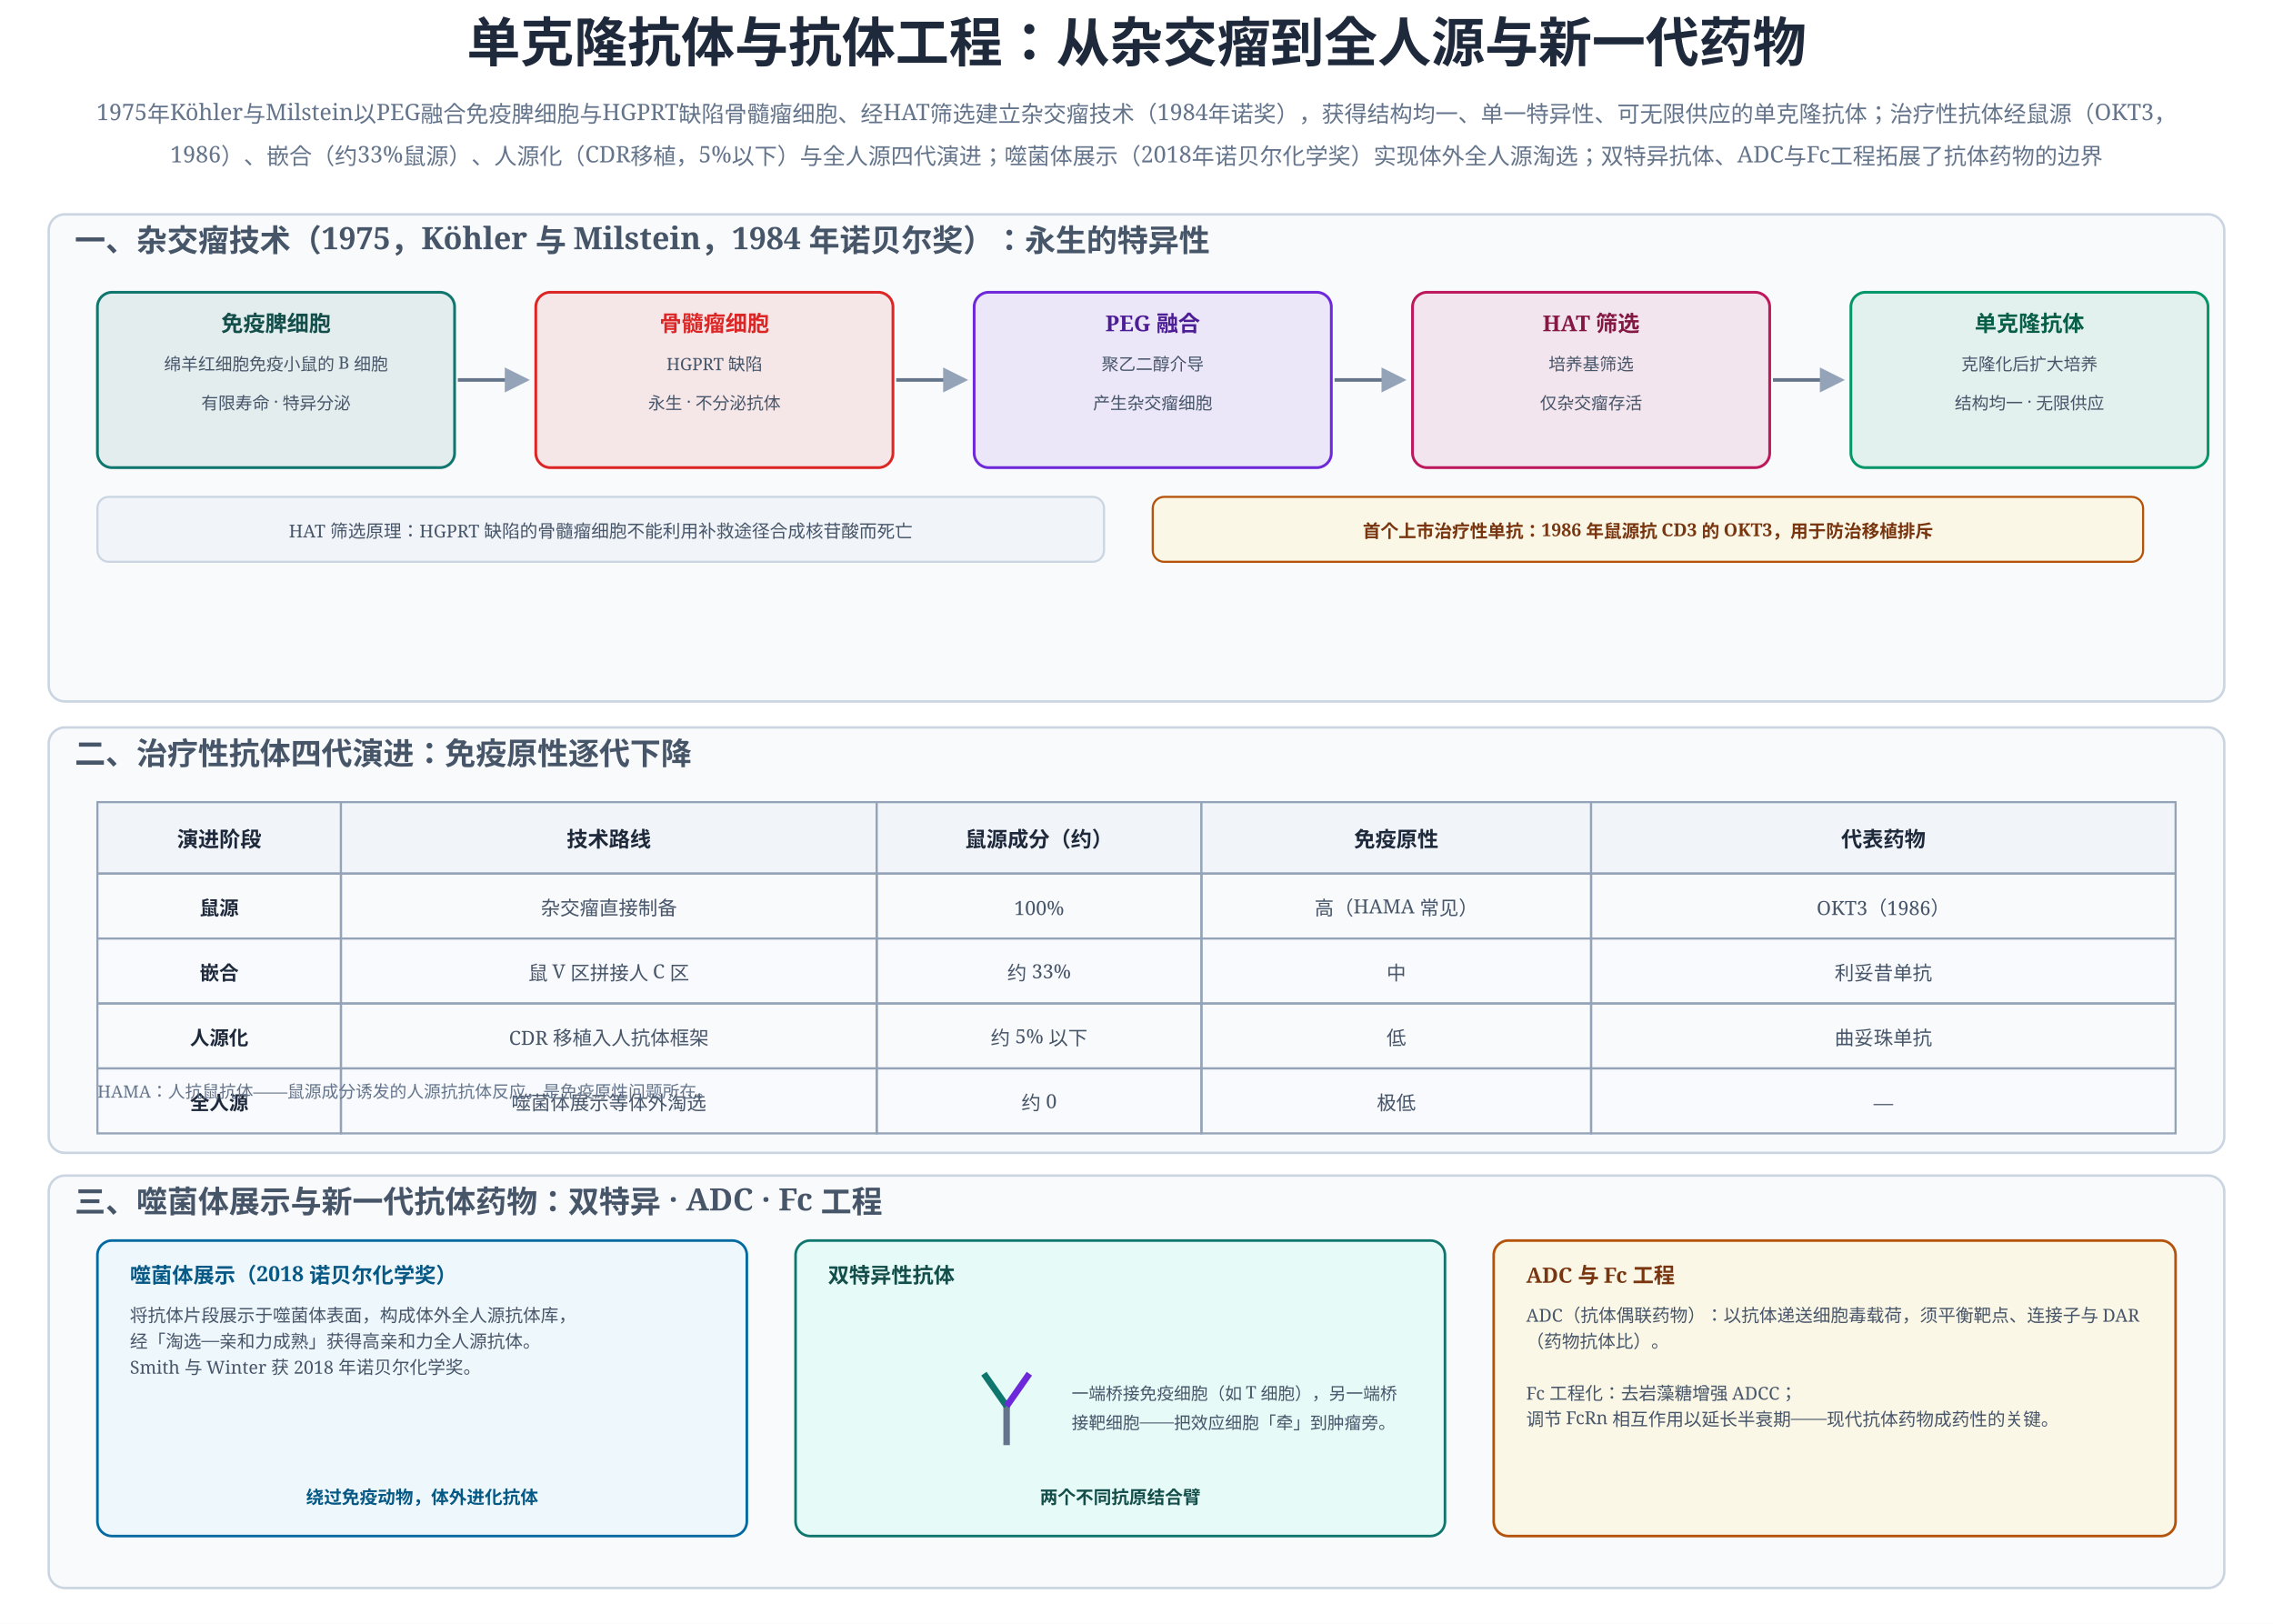
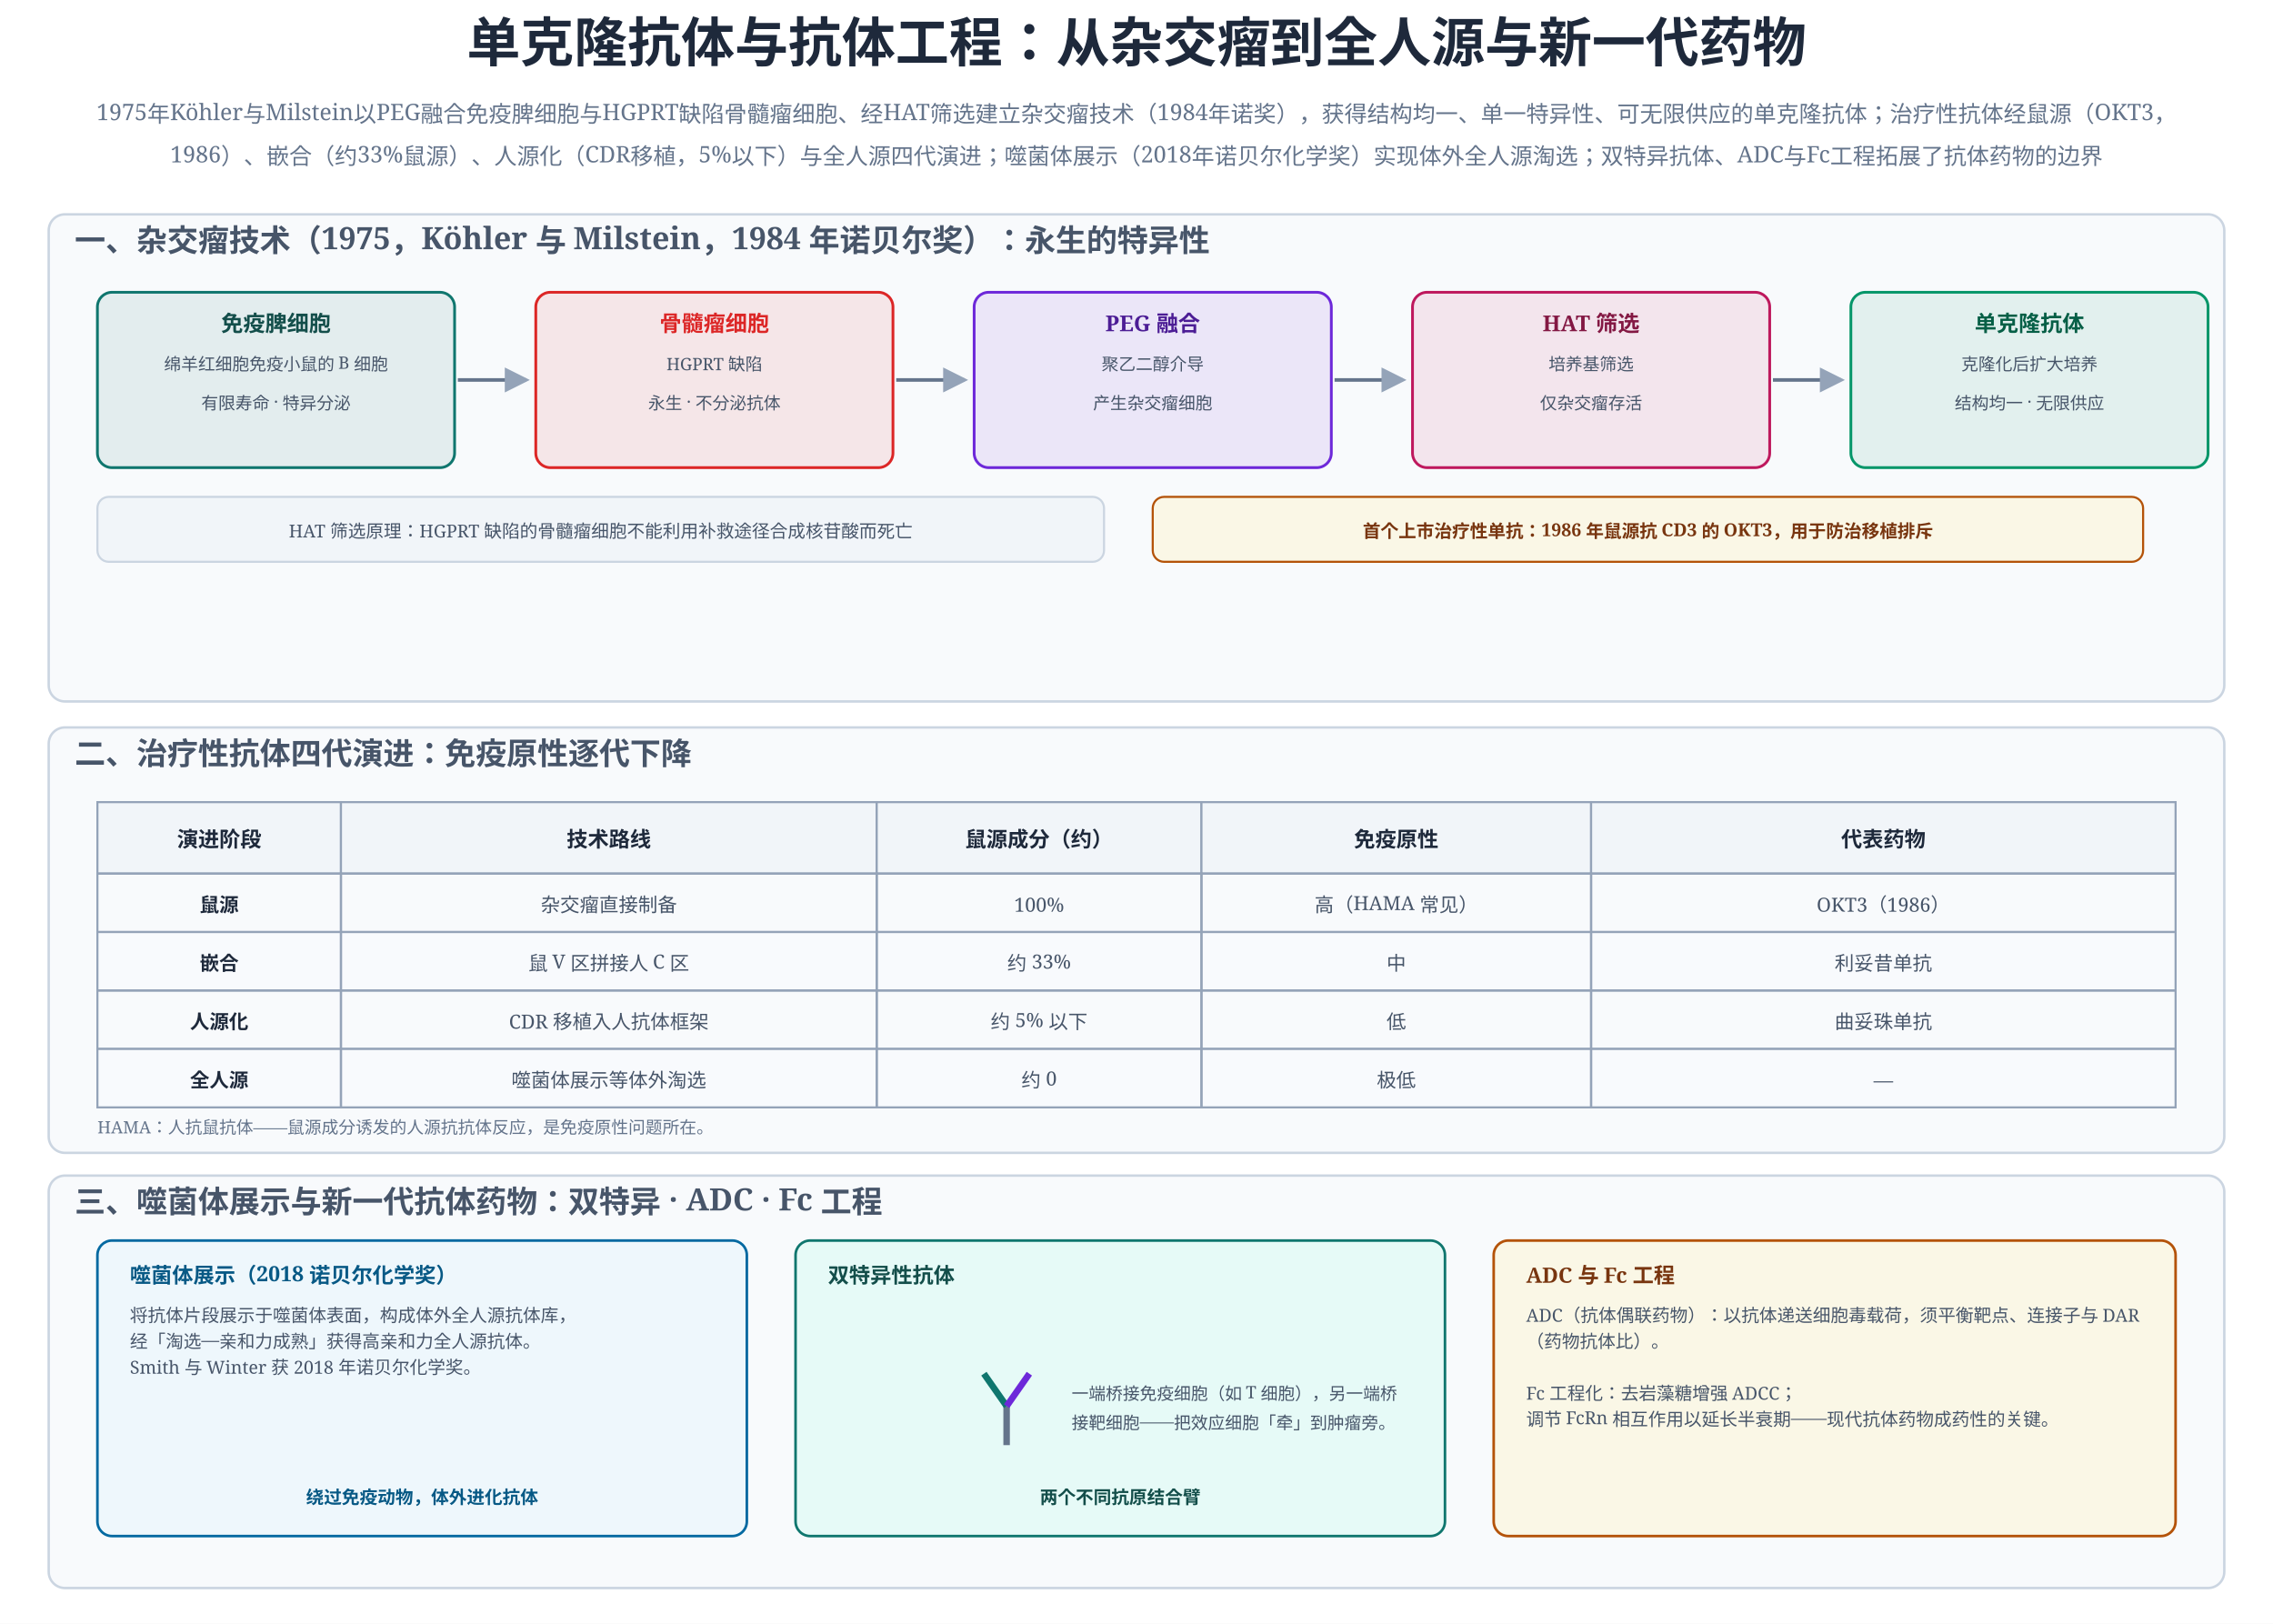
<svg xmlns="http://www.w3.org/2000/svg" width="1400" height="1000" viewBox="0 0 1400 1000" font-family="Noto Serif SC, LXGW WenKai, Songti SC, serif">
  <defs>
    <marker id="arr-ink" viewBox="0 0 10 10" refX="8.5" refY="5" markerWidth="7" markerHeight="7" orient="auto-start-reverse">
      <path d="M0,0 L10,5 L0,10 z" fill="#334155" />
    </marker>
    <marker id="arr-dna" viewBox="0 0 10 10" refX="8.5" refY="5" markerWidth="7" markerHeight="7" orient="auto-start-reverse">
      <path d="M0,0 L10,5 L0,10 z" fill="#0f766e" />
    </marker>
    <marker id="arr-rna" viewBox="0 0 10 10" refX="8.5" refY="5" markerWidth="7" markerHeight="7" orient="auto-start-reverse">
      <path d="M0,0 L10,5 L0,10 z" fill="#b45309" />
    </marker>
    <marker id="arr-pro" viewBox="0 0 10 10" refX="8.5" refY="5" markerWidth="7" markerHeight="7" orient="auto-start-reverse">
      <path d="M0,0 L10,5 L0,10 z" fill="#6d28d9" />
    </marker>
    <marker id="arr-enz" viewBox="0 0 10 10" refX="8.5" refY="5" markerWidth="7" markerHeight="7" orient="auto-start-reverse">
      <path d="M0,0 L10,5 L0,10 z" fill="#be185d" />
    </marker>
    <marker id="arr-acc" viewBox="0 0 10 10" refX="8.5" refY="5" markerWidth="7" markerHeight="7" orient="auto-start-reverse">
      <path d="M0,0 L10,5 L0,10 z" fill="#0369a1" />
    </marker>
    <marker id="arr-ok" viewBox="0 0 10 10" refX="8.5" refY="5" markerWidth="7" markerHeight="7" orient="auto-start-reverse">
      <path d="M0,0 L10,5 L0,10 z" fill="#059669" />
    </marker>
    <marker id="arr-warn" viewBox="0 0 10 10" refX="8.5" refY="5" markerWidth="7" markerHeight="7" orient="auto-start-reverse">
      <path d="M0,0 L10,5 L0,10 z" fill="#b45309" />
    </marker>
    <marker id="arr-bad" viewBox="0 0 10 10" refX="8.5" refY="5" markerWidth="7" markerHeight="7" orient="auto-start-reverse">
      <path d="M0,0 L10,5 L0,10 z" fill="#dc2626" />
    </marker>
    <marker id="arr-mute" viewBox="0 0 10 10" refX="8.5" refY="5" markerWidth="7" markerHeight="7" orient="auto-start-reverse">
      <path d="M0,0 L10,5 L0,10 z" fill="#94a3b8" />
    </marker>
  </defs>
  <rect x="0" y="0" width="1400" height="1000" fill="#ffffff" />
  <text x="700" y="38" text-anchor="middle" font-size="33" font-weight="700" fill="#1e293b">单克隆抗体与抗体工程：从杂交瘤到全人源与新一代药物</text>
  <text x="700" y="74" text-anchor="middle" font-size="14" fill="#64748b">1975年Köhler与Milstein以PEG融合免疫脾细胞与HGPRT缺陷骨髓瘤细胞、经HAT筛选建立杂交瘤技术（1984年诺奖），获得结构均一、单一特异性、可无限供应的单克隆抗体；治疗性抗体经鼠源（OKT3，</text>
  <text x="700" y="100" text-anchor="middle" font-size="14" fill="#64748b">1986）、嵌合（约33%鼠源）、人源化（CDR移植，5%以下）与全人源四代演进；噬菌体展示（2018年诺贝尔化学奖）实现体外全人源淘选；双特异抗体、ADC与Fc工程拓展了抗体药物的边界</text>
  <rect x="30" y="132" width="1340" height="300" rx="10" fill="#f8fafc" stroke="#cbd5e1" stroke-width="1.5" />
  <text x="46" y="154.84" font-size="19" fill="#475569" font-weight="700">一、杂交瘤技术（1975，Köhler 与 Milstein，1984 年诺贝尔奖）：永生的特异性</text>
  <rect x="60" y="180" width="220" height="108" rx="9" fill="#0f766e" fill-opacity="0.09" stroke="#0f766e" stroke-width="1.7" />
  <text x="170" y="204" font-size="13.5" fill="#134e4a" text-anchor="middle" font-weight="700">免疫脾细胞</text>
  <text x="170" y="228" font-size="10.5" fill="#475569" text-anchor="middle">绵羊红细胞免疫小鼠的 B 细胞</text>
  <text x="170" y="252" font-size="10.5" fill="#475569" text-anchor="middle">有限寿命 · 特异分泌</text>
  <line x1="282" y1="234" x2="324" y2="234" stroke="#64748b" stroke-width="2.2" marker-end="url(#arr-mute)" />
  <rect x="330" y="180" width="220" height="108" rx="9" fill="#dc2626" fill-opacity="0.09" stroke="#dc2626" stroke-width="1.7" />
  <text x="440" y="204" font-size="13.5" fill="#dc2626" text-anchor="middle" font-weight="700">骨髓瘤细胞</text>
  <text x="440" y="228" font-size="10.5" fill="#475569" text-anchor="middle">HGPRT 缺陷</text>
  <text x="440" y="252" font-size="10.5" fill="#475569" text-anchor="middle">永生 · 不分泌抗体</text>
  <line x1="552" y1="234" x2="594" y2="234" stroke="#64748b" stroke-width="2.2" marker-end="url(#arr-mute)" />
  <rect x="600" y="180" width="220" height="108" rx="9" fill="#6d28d9" fill-opacity="0.09" stroke="#6d28d9" stroke-width="1.7" />
  <text x="710" y="204" font-size="13.5" fill="#4c1d95" text-anchor="middle" font-weight="700">PEG 融合</text>
  <text x="710" y="228" font-size="10.5" fill="#475569" text-anchor="middle">聚乙二醇介导</text>
  <text x="710" y="252" font-size="10.5" fill="#475569" text-anchor="middle">产生杂交瘤细胞</text>
  <line x1="822" y1="234" x2="864" y2="234" stroke="#64748b" stroke-width="2.2" marker-end="url(#arr-mute)" />
  <rect x="870" y="180" width="220" height="108" rx="9" fill="#be185d" fill-opacity="0.09" stroke="#be185d" stroke-width="1.7" />
  <text x="980" y="204" font-size="13.5" fill="#831843" text-anchor="middle" font-weight="700">HAT 筛选</text>
  <text x="980" y="228" font-size="10.5" fill="#475569" text-anchor="middle">培养基筛选</text>
  <text x="980" y="252" font-size="10.5" fill="#475569" text-anchor="middle">仅杂交瘤存活</text>
  <line x1="1092" y1="234" x2="1134" y2="234" stroke="#64748b" stroke-width="2.2" marker-end="url(#arr-mute)" />
  <rect x="1140" y="180" width="220" height="108" rx="9" fill="#059669" fill-opacity="0.09" stroke="#059669" stroke-width="1.7" />
  <text x="1250" y="204" font-size="13.5" fill="#065f46" text-anchor="middle" font-weight="700">单克隆抗体</text>
  <text x="1250" y="228" font-size="10.5" fill="#475569" text-anchor="middle">克隆化后扩大培养</text>
  <text x="1250" y="252" font-size="10.5" fill="#475569" text-anchor="middle">结构均一 · 无限供应</text>
  <rect x="60" y="306" width="620" height="40" rx="7" fill="#f1f5f9" stroke="#cbd5e1" stroke-width="1.3" />
  <text x="370" y="331" font-size="11" fill="#475569" text-anchor="middle">HAT 筛选原理：HGPRT 缺陷的骨髓瘤细胞不能利用补救途径合成核苷酸而死亡</text>
  <rect x="710" y="306" width="610" height="40" rx="7" fill="#fef3c7" fill-opacity="0.4" stroke="#b45309" stroke-width="1.3" />
  <text x="1015" y="331" font-size="11" fill="#78350f" text-anchor="middle" font-weight="600">首个上市治疗性单抗：1986 年鼠源抗 CD3 的 OKT3，用于防治移植排斥</text>
  <rect x="30" y="448" width="1340" height="262" rx="10" fill="#f8fafc" stroke="#cbd5e1" stroke-width="1.5" />
  <text x="46" y="470.84" font-size="19" fill="#475569" font-weight="700">二、治疗性抗体四代演进：免疫原性逐代下降</text>
  <rect x="60" y="494" width="150" height="44" fill="#f1f5f9" stroke="#94a3b8" stroke-width="1.3" />
  <text x="135" y="521.5" font-size="13" fill="#1e293b" text-anchor="middle" font-weight="700">演进阶段</text>
  <rect x="210" y="494" width="330" height="44" fill="#f1f5f9" stroke="#94a3b8" stroke-width="1.3" />
  <text x="375" y="521.5" font-size="13" fill="#1e293b" text-anchor="middle" font-weight="700">技术路线</text>
  <rect x="540" y="494" width="200" height="44" fill="#f1f5f9" stroke="#94a3b8" stroke-width="1.3" />
  <text x="640" y="521.5" font-size="13" fill="#1e293b" text-anchor="middle" font-weight="700">鼠源成分（约）</text>
  <rect x="740" y="494" width="240" height="44" fill="#f1f5f9" stroke="#94a3b8" stroke-width="1.3" />
  <text x="860" y="521.5" font-size="13" fill="#1e293b" text-anchor="middle" font-weight="700">免疫原性</text>
  <rect x="980" y="494" width="360" height="44" fill="#f1f5f9" stroke="#94a3b8" stroke-width="1.3" />
  <text x="1160" y="521.5" font-size="13" fill="#1e293b" text-anchor="middle" font-weight="700">代表药物</text>
-   <rect x="60" y="538" width="150" height="40" fill="none" stroke="#94a3b8" stroke-width="1.3" />
-   <text x="135" y="563.5" font-size="12" fill="#1e293b" text-anchor="middle" font-weight="700">鼠源</text>
-   <rect x="210" y="538" width="330" height="40" fill="none" stroke="#94a3b8" stroke-width="1.3" />
-   <text x="375" y="563.5" font-size="12" fill="#475569" text-anchor="middle" font-weight="500">杂交瘤直接制备</text>
-   <rect x="540" y="538" width="200" height="40" fill="none" stroke="#94a3b8" stroke-width="1.3" />
-   <text x="640" y="563.5" font-size="12" fill="#475569" text-anchor="middle" font-weight="500">100%</text>
-   <rect x="740" y="538" width="240" height="40" fill="none" stroke="#94a3b8" stroke-width="1.3" />
-   <text x="860" y="563.5" font-size="12" fill="#475569" text-anchor="middle" font-weight="500">高（HAMA 常见）</text>
-   <rect x="980" y="538" width="360" height="40" fill="none" stroke="#94a3b8" stroke-width="1.3" />
-   <text x="1160" y="563.5" font-size="12" fill="#475569" text-anchor="middle" font-weight="500">OKT3（1986）</text>
-   <rect x="60" y="578" width="1280" height="40" fill="#f8fafc" fill-opacity="0.85" />
-   <rect x="60" y="578" width="150" height="40" fill="none" stroke="#94a3b8" stroke-width="1.3" />
-   <text x="135" y="603.5" font-size="12" fill="#1e293b" text-anchor="middle" font-weight="700">嵌合</text>
-   <rect x="210" y="578" width="330" height="40" fill="none" stroke="#94a3b8" stroke-width="1.3" />
-   <text x="375" y="603.5" font-size="12" fill="#475569" text-anchor="middle" font-weight="500">鼠 V 区拼接人 C 区</text>
-   <rect x="540" y="578" width="200" height="40" fill="none" stroke="#94a3b8" stroke-width="1.3" />
-   <text x="640" y="603.5" font-size="12" fill="#475569" text-anchor="middle" font-weight="500">约 33%</text>
-   <rect x="740" y="578" width="240" height="40" fill="none" stroke="#94a3b8" stroke-width="1.3" />
-   <text x="860" y="603.5" font-size="12" fill="#475569" text-anchor="middle" font-weight="500">中</text>
-   <rect x="980" y="578" width="360" height="40" fill="none" stroke="#94a3b8" stroke-width="1.3" />
-   <text x="1160" y="603.5" font-size="12" fill="#475569" text-anchor="middle" font-weight="500">利妥昔单抗</text>
-   <rect x="60" y="618" width="150" height="40" fill="none" stroke="#94a3b8" stroke-width="1.3" />
-   <text x="135" y="643.5" font-size="12" fill="#1e293b" text-anchor="middle" font-weight="700">人源化</text>
-   <rect x="210" y="618" width="330" height="40" fill="none" stroke="#94a3b8" stroke-width="1.3" />
-   <text x="375" y="643.5" font-size="12" fill="#475569" text-anchor="middle" font-weight="500">CDR 移植入人抗体框架</text>
-   <rect x="540" y="618" width="200" height="40" fill="none" stroke="#94a3b8" stroke-width="1.3" />
-   <text x="640" y="643.5" font-size="12" fill="#475569" text-anchor="middle" font-weight="500">约 5% 以下</text>
-   <rect x="740" y="618" width="240" height="40" fill="none" stroke="#94a3b8" stroke-width="1.3" />
-   <text x="860" y="643.5" font-size="12" fill="#475569" text-anchor="middle" font-weight="500">低</text>
-   <rect x="980" y="618" width="360" height="40" fill="none" stroke="#94a3b8" stroke-width="1.3" />
-   <text x="1160" y="643.5" font-size="12" fill="#475569" text-anchor="middle" font-weight="500">曲妥珠单抗</text>
-   <rect x="60" y="658" width="1280" height="40" fill="#f8fafc" fill-opacity="0.85" />
-   <rect x="60" y="658" width="150" height="40" fill="none" stroke="#94a3b8" stroke-width="1.3" />
-   <text x="135" y="683.5" font-size="12" fill="#1e293b" text-anchor="middle" font-weight="700">全人源</text>
-   <rect x="210" y="658" width="330" height="40" fill="none" stroke="#94a3b8" stroke-width="1.3" />
-   <text x="375" y="683.5" font-size="12" fill="#475569" text-anchor="middle" font-weight="500">噬菌体展示等体外淘选</text>
-   <rect x="540" y="658" width="200" height="40" fill="none" stroke="#94a3b8" stroke-width="1.3" />
-   <text x="640" y="683.5" font-size="12" fill="#475569" text-anchor="middle" font-weight="500">约 0</text>
-   <rect x="740" y="658" width="240" height="40" fill="none" stroke="#94a3b8" stroke-width="1.3" />
-   <text x="860" y="683.5" font-size="12" fill="#475569" text-anchor="middle" font-weight="500">极低</text>
-   <rect x="980" y="658" width="360" height="40" fill="none" stroke="#94a3b8" stroke-width="1.3" />
-   <text x="1160" y="683.5" font-size="12" fill="#475569" text-anchor="middle" font-weight="500">—</text>
-   <text x="60" y="676" font-size="10.5" fill="#64748b">HAMA：人抗鼠抗体——鼠源成分诱发的人源抗抗体反应，是免疫原性问题所在。</text>
+   <rect x="60" y="538" width="150" height="36" fill="none" stroke="#94a3b8" stroke-width="1.3" />
+   <text x="135" y="561.5" font-size="12" fill="#1e293b" text-anchor="middle" font-weight="700">鼠源</text>
+   <rect x="210" y="538" width="330" height="36" fill="none" stroke="#94a3b8" stroke-width="1.3" />
+   <text x="375" y="561.5" font-size="12" fill="#475569" text-anchor="middle" font-weight="500">杂交瘤直接制备</text>
+   <rect x="540" y="538" width="200" height="36" fill="none" stroke="#94a3b8" stroke-width="1.3" />
+   <text x="640" y="561.5" font-size="12" fill="#475569" text-anchor="middle" font-weight="500">100%</text>
+   <rect x="740" y="538" width="240" height="36" fill="none" stroke="#94a3b8" stroke-width="1.3" />
+   <text x="860" y="561.5" font-size="12" fill="#475569" text-anchor="middle" font-weight="500">高（HAMA 常见）</text>
+   <rect x="980" y="538" width="360" height="36" fill="none" stroke="#94a3b8" stroke-width="1.3" />
+   <text x="1160" y="561.5" font-size="12" fill="#475569" text-anchor="middle" font-weight="500">OKT3（1986）</text>
+   <rect x="60" y="574" width="1280" height="36" fill="#f8fafc" fill-opacity="0.85" />
+   <rect x="60" y="574" width="150" height="36" fill="none" stroke="#94a3b8" stroke-width="1.3" />
+   <text x="135" y="597.5" font-size="12" fill="#1e293b" text-anchor="middle" font-weight="700">嵌合</text>
+   <rect x="210" y="574" width="330" height="36" fill="none" stroke="#94a3b8" stroke-width="1.3" />
+   <text x="375" y="597.5" font-size="12" fill="#475569" text-anchor="middle" font-weight="500">鼠 V 区拼接人 C 区</text>
+   <rect x="540" y="574" width="200" height="36" fill="none" stroke="#94a3b8" stroke-width="1.3" />
+   <text x="640" y="597.5" font-size="12" fill="#475569" text-anchor="middle" font-weight="500">约 33%</text>
+   <rect x="740" y="574" width="240" height="36" fill="none" stroke="#94a3b8" stroke-width="1.3" />
+   <text x="860" y="597.5" font-size="12" fill="#475569" text-anchor="middle" font-weight="500">中</text>
+   <rect x="980" y="574" width="360" height="36" fill="none" stroke="#94a3b8" stroke-width="1.3" />
+   <text x="1160" y="597.5" font-size="12" fill="#475569" text-anchor="middle" font-weight="500">利妥昔单抗</text>
+   <rect x="60" y="610" width="150" height="36" fill="none" stroke="#94a3b8" stroke-width="1.3" />
+   <text x="135" y="633.5" font-size="12" fill="#1e293b" text-anchor="middle" font-weight="700">人源化</text>
+   <rect x="210" y="610" width="330" height="36" fill="none" stroke="#94a3b8" stroke-width="1.3" />
+   <text x="375" y="633.5" font-size="12" fill="#475569" text-anchor="middle" font-weight="500">CDR 移植入人抗体框架</text>
+   <rect x="540" y="610" width="200" height="36" fill="none" stroke="#94a3b8" stroke-width="1.3" />
+   <text x="640" y="633.5" font-size="12" fill="#475569" text-anchor="middle" font-weight="500">约 5% 以下</text>
+   <rect x="740" y="610" width="240" height="36" fill="none" stroke="#94a3b8" stroke-width="1.3" />
+   <text x="860" y="633.5" font-size="12" fill="#475569" text-anchor="middle" font-weight="500">低</text>
+   <rect x="980" y="610" width="360" height="36" fill="none" stroke="#94a3b8" stroke-width="1.3" />
+   <text x="1160" y="633.5" font-size="12" fill="#475569" text-anchor="middle" font-weight="500">曲妥珠单抗</text>
+   <rect x="60" y="646" width="1280" height="36" fill="#f8fafc" fill-opacity="0.85" />
+   <rect x="60" y="646" width="150" height="36" fill="none" stroke="#94a3b8" stroke-width="1.3" />
+   <text x="135" y="669.5" font-size="12" fill="#1e293b" text-anchor="middle" font-weight="700">全人源</text>
+   <rect x="210" y="646" width="330" height="36" fill="none" stroke="#94a3b8" stroke-width="1.3" />
+   <text x="375" y="669.5" font-size="12" fill="#475569" text-anchor="middle" font-weight="500">噬菌体展示等体外淘选</text>
+   <rect x="540" y="646" width="200" height="36" fill="none" stroke="#94a3b8" stroke-width="1.3" />
+   <text x="640" y="669.5" font-size="12" fill="#475569" text-anchor="middle" font-weight="500">约 0</text>
+   <rect x="740" y="646" width="240" height="36" fill="none" stroke="#94a3b8" stroke-width="1.3" />
+   <text x="860" y="669.5" font-size="12" fill="#475569" text-anchor="middle" font-weight="500">极低</text>
+   <rect x="980" y="646" width="360" height="36" fill="none" stroke="#94a3b8" stroke-width="1.3" />
+   <text x="1160" y="669.5" font-size="12" fill="#475569" text-anchor="middle" font-weight="500">—</text>
+   <text x="60" y="698" font-size="10.5" fill="#64748b">HAMA：人抗鼠抗体——鼠源成分诱发的人源抗抗体反应，是免疫原性问题所在。</text>
  <rect x="30" y="724" width="1340" height="254" rx="10" fill="#f8fafc" stroke="#cbd5e1" stroke-width="1.5" />
  <text x="46" y="746.84" font-size="19" fill="#475569" font-weight="700">三、噬菌体展示与新一代抗体药物：双特异 · ADC · Fc 工程</text>
  <rect x="60" y="764" width="400" height="182" rx="9" fill="#e0f2fe" fill-opacity="0.4" stroke="#0369a1" stroke-width="1.6" />
  <text x="80" y="790" font-size="13" fill="#075985" font-weight="700">噬菌体展示（2018 诺贝尔化学奖）</text>
  <text x="80" y="814" font-size="11" fill="#475569">将抗体片段展示于噬菌体表面，构成体外全人源抗体库，</text>
  <text x="80" y="830" font-size="11" fill="#475569">经「淘选—亲和力成熟」获得高亲和力全人源抗体。</text>
  <text x="80" y="846" font-size="11" fill="#475569">Smith 与 Winter 获 2018 年诺贝尔化学奖。</text>
  <text x="260" y="926" font-size="11" fill="#075985" text-anchor="middle" font-weight="600">绕过免疫动物，体外进化抗体</text>
  <rect x="490" y="764" width="400" height="182" rx="9" fill="#ccfbf1" fill-opacity="0.4" stroke="#0f766e" stroke-width="1.6" />
  <text x="510" y="790" font-size="13" fill="#134e4a" font-weight="700">双特异性抗体</text>
  <line x1="620" y1="890" x2="620" y2="866" stroke="#64748b" stroke-width="4" />
  <line x1="620" y1="866" x2="606" y2="846" stroke="#0f766e" stroke-width="4" />
  <line x1="620" y1="866" x2="634" y2="846" stroke="#6d28d9" stroke-width="4" />
  <text x="660" y="862" font-size="10.5" fill="#475569">一端桥接免疫细胞（如 T 细胞），另一端桥</text>
  <text x="660" y="880" font-size="10.5" fill="#475569">接靶细胞——把效应细胞「牵」到肿瘤旁。</text>
  <text x="690" y="926" font-size="11" fill="#134e4a" text-anchor="middle" font-weight="600">两个不同抗原结合臂</text>
  <rect x="920" y="764" width="420" height="182" rx="9" fill="#fef3c7" fill-opacity="0.4" stroke="#b45309" stroke-width="1.6" />
  <text x="940" y="790" font-size="13" fill="#78350f" font-weight="700">ADC 与 Fc 工程</text>
  <text x="940" y="814" font-size="11" fill="#475569">ADC（抗体偶联药物）：以抗体递送细胞毒载荷，须平衡靶点、连接子与 DAR</text>
  <text x="940" y="830" font-size="11" fill="#475569">（药物抗体比）。</text>
  <text x="940" y="862" font-size="11" fill="#475569">Fc 工程化：去岩藻糖增强 ADCC；</text>
  <text x="940" y="878" font-size="11" fill="#475569">调节 FcRn 相互作用以延长半衰期——现代抗体药物成药性的关键。</text>
</svg>
